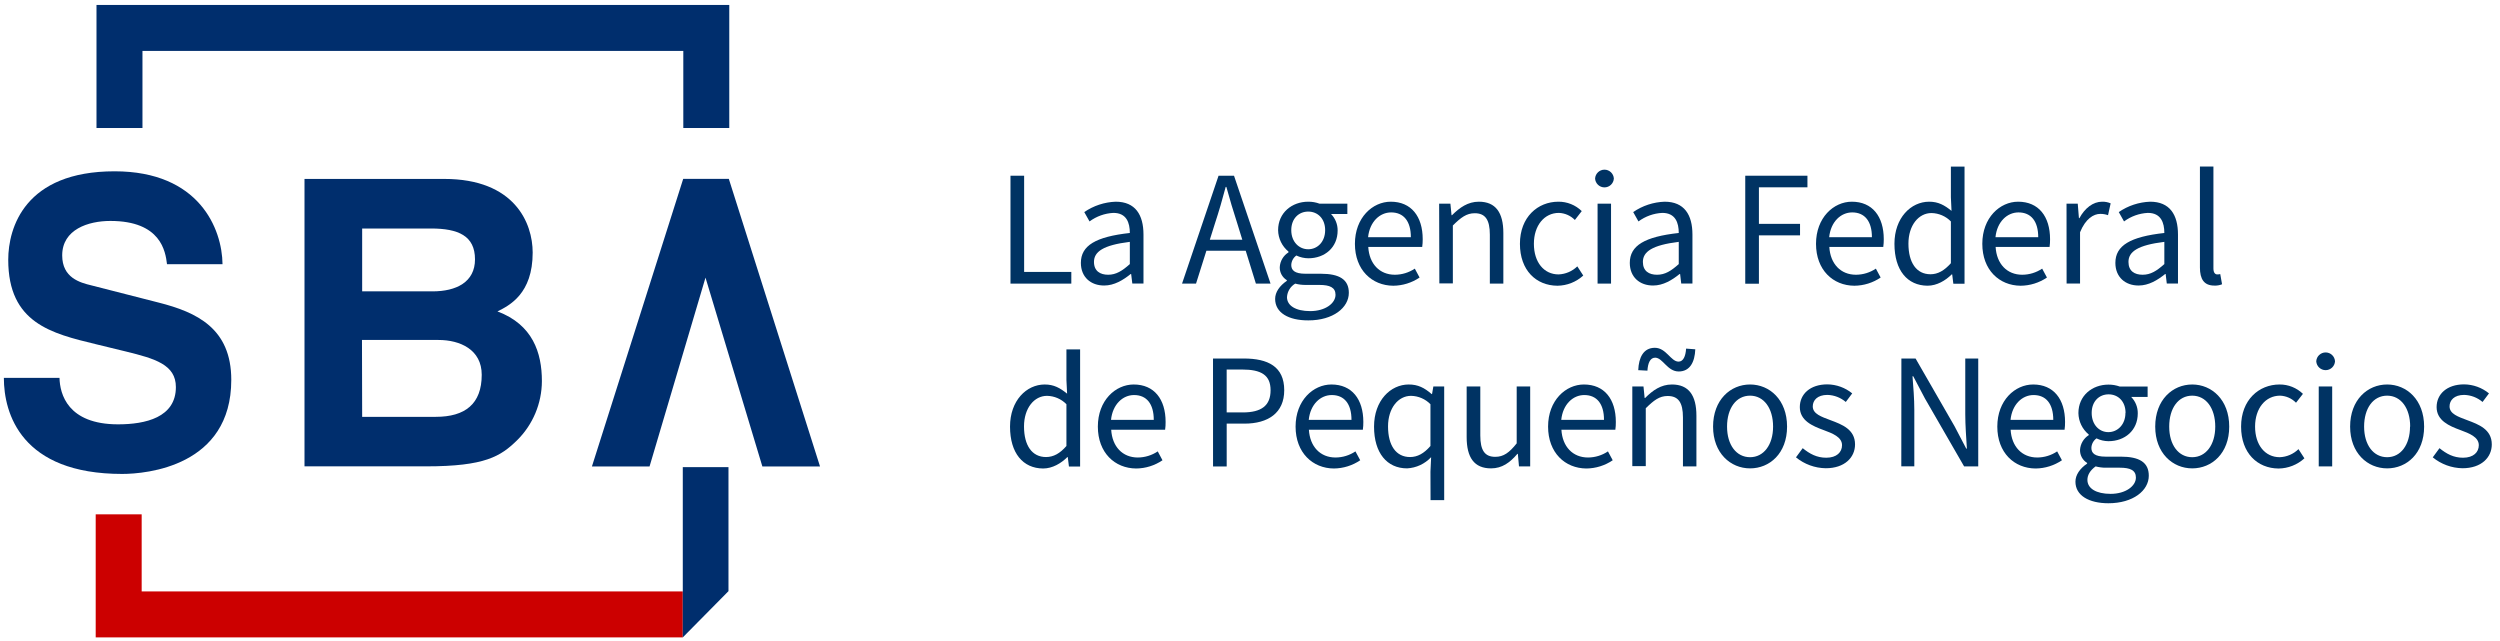
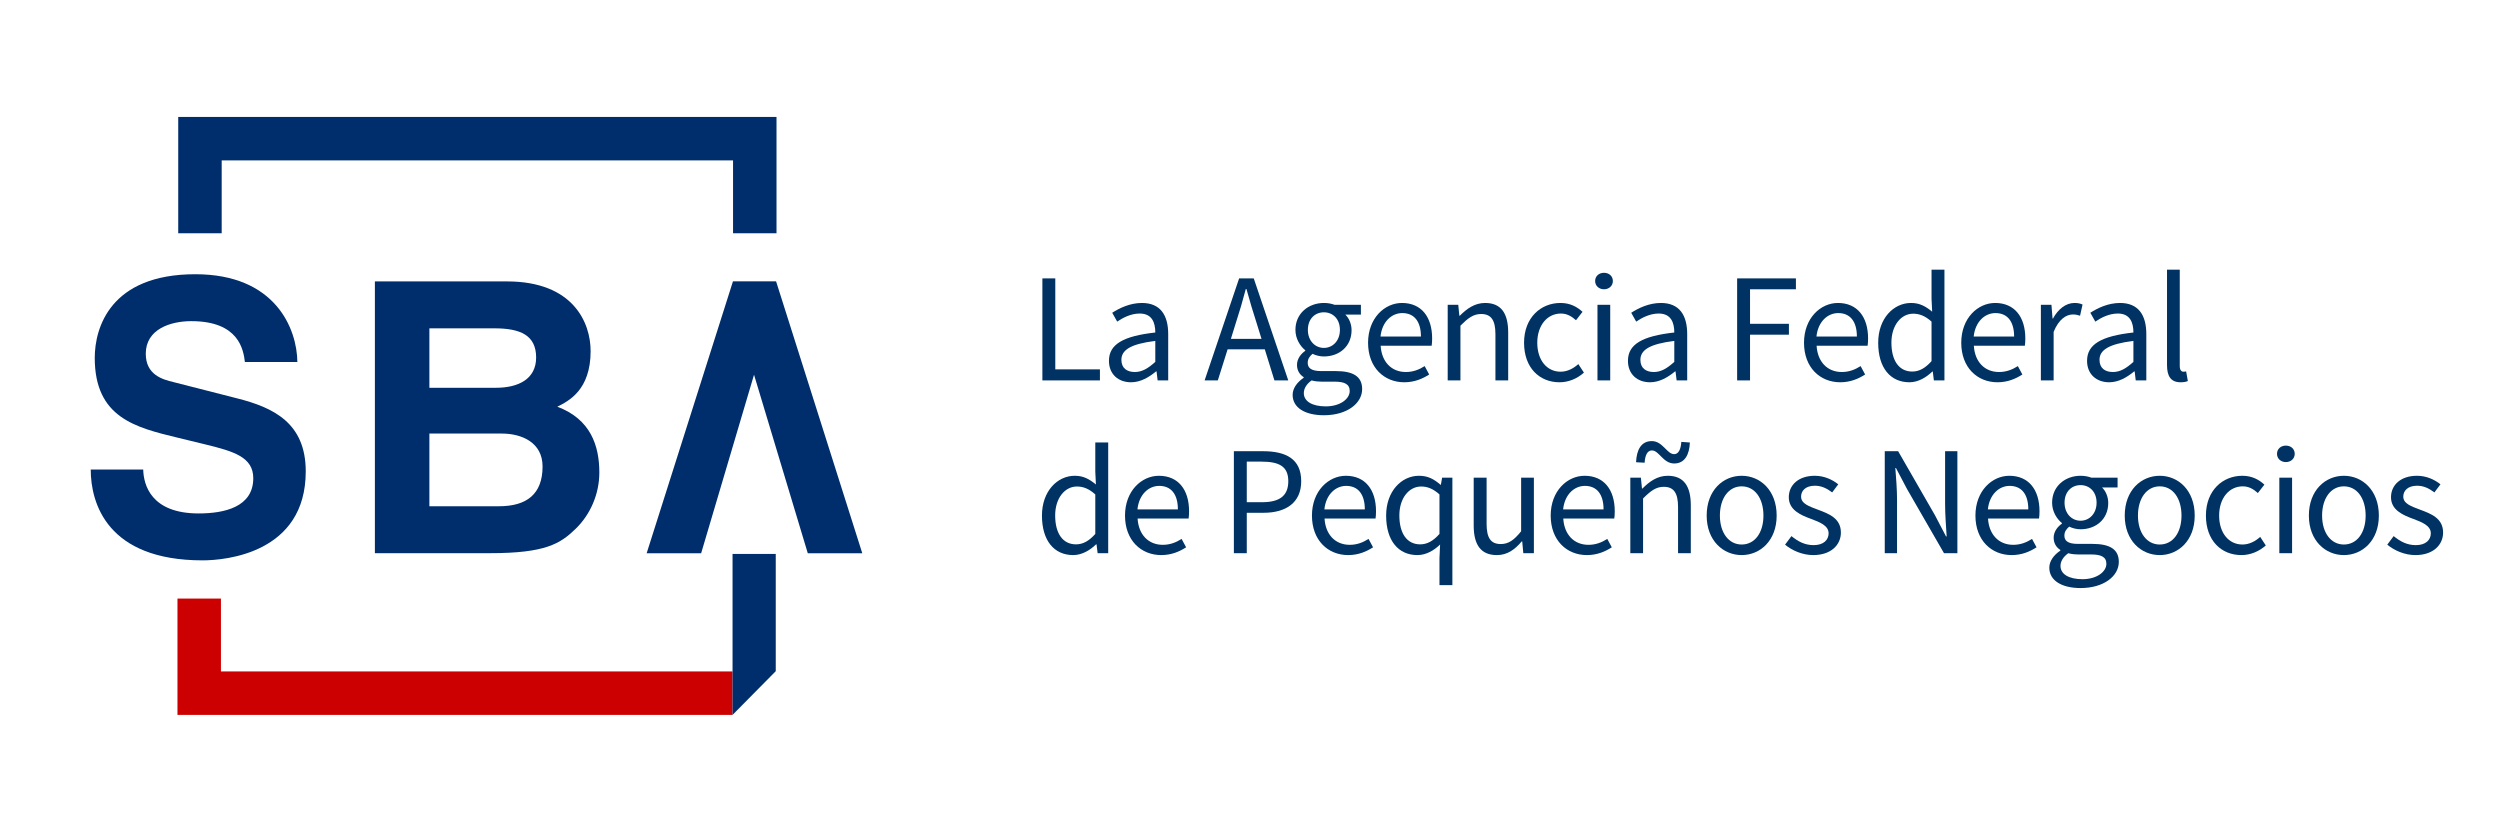
- <svg xmlns="http://www.w3.org/2000/svg" width="207px" height="53px" viewBox="0 0 207 53" version="1.1">
-   <g id="Page-1" stroke="none" stroke-width="1" fill="none" fill-rule="evenodd">
-     <g id="logo-horizontal-spanish" transform="translate(0.32, 0.41)" fill-rule="nonzero">
-       <g id="Layer_1" transform="translate(0, -0)">
-         <polygon id="Path" fill="#CC0000" points="56.215 48.56 11.828 48.56 11.41 48.56 11.41 48.142 11.41 42.177 7.604 42.177 7.604 52.366 56.215 52.366" />
-         <polygon id="Path" fill="#002E6D" points="7.67 10.189 11.476 10.189 11.476 4.224 11.476 3.806 11.894 3.806 55.84 3.806 56.258 3.806 56.258 4.224 56.258 10.189 60.064 10.189 60.064 -3.60091525e-15 7.67 -3.60091525e-15" />
-         <path d="M4.607,30.878 C4.637,32.204 5.276,34.725 9.457,34.725 C11.722,34.725 14.243,34.16 14.243,31.641 C14.243,29.784 12.52,29.287 10.095,28.692 L7.637,28.094 C3.935,27.199 0.362,26.338 0.362,21.1 C0.362,18.447 1.733,13.774 9.168,13.774 C16.189,13.774 18.072,18.546 18.105,21.465 L13.508,21.465 C13.382,20.403 13.002,17.884 8.818,17.884 C6.999,17.884 4.83,18.581 4.83,20.735 C4.83,22.592 6.297,22.99 7.255,23.221 L12.829,24.647 C15.956,25.443 18.83,26.768 18.83,31.043 C18.83,38.204 11.806,38.832 9.796,38.832 C1.434,38.832 0,33.828 0,30.878 L4.607,30.878 Z" id="Path" fill="#002E6D" />
-         <path d="M24.893,14.405 L36.461,14.405 C42.289,14.405 43.786,18.052 43.786,20.504 C43.786,23.918 41.863,24.881 40.87,25.375 C43.786,26.469 44.549,28.79 44.549,31.144 C44.544,32.989 43.802,34.755 42.489,36.05 C41.131,37.375 39.838,38.204 34.966,38.204 L24.893,38.204 L24.893,14.405 Z M29.667,23.715 L35.495,23.715 C37.451,23.715 39.01,22.955 39.01,21.064 C39.01,19.108 37.616,18.51 35.363,18.51 L29.667,18.51 L29.667,23.715 Z M29.667,34.104 L35.766,34.104 C38.186,34.104 39.567,33.042 39.567,30.622 C39.567,28.537 37.776,27.739 35.987,27.739 L29.652,27.739 L29.667,34.104 Z" id="Shape" fill="#002E6D" />
-         <polygon id="Path" fill="#002E6D" points="60.026 14.398 56.25 14.398 48.692 38.211 53.463 38.211 58.095 22.577 62.803 38.211 67.577 38.211" />
-         <polygon id="Path" fill="#002E6D" points="59.998 48.537 56.215 52.366 56.215 38.27 59.998 38.27" />
+ <svg xmlns="http://www.w3.org/2000/svg" version="1.1" id="svg2" width="1152" height="384" viewBox="0 0 1152 384">
+   <defs id="defs6">
+     <clipPath clipPathUnits="userSpaceOnUse" id="clipPath24">
+       <path d="M 0,288 H 864 V 0 H 0 Z" id="path22" />
+     </clipPath>
+     <clipPath clipPathUnits="userSpaceOnUse" id="clipPath52">
+       <path d="M 0,288 H 864 V 0 H 0 Z" id="path50" />
+     </clipPath>
+   </defs>
+   <g id="g8" transform="matrix(1.333333,0,0,-1.333333,0,384)">
+     <g id="g10" transform="translate(253.1685,55.9507)">
+       <path d="m 0,0 h -175.168 -1.647 v 1.647 23.538 h -15.02 V -15.017 H 0 Z" style="fill:#cc0000;fill-opacity:1;fill-rule:nonzero;stroke:none" id="path12" />
+     </g>
+     <g id="g14" transform="translate(61.5947,207.3828)">
+       <path d="m 0,0 h 15.019 v 23.538 1.647 h 1.647 173.434 1.647 V 23.538 0 h 15.02 V 40.202 H 0 Z" style="fill:#002e6d;fill-opacity:1;fill-rule:nonzero;stroke:none" id="path16" />
+     </g>
+     <g id="g18">
+       <g id="g20" clip-path="url(#clipPath24)">
+         <g id="g26" transform="translate(49.4961,125.7275)">
+           <path d="m 0,0 c 0.124,-5.231 2.645,-15.173 19.142,-15.173 8.942,0 18.893,2.224 18.893,12.17 0,7.325 -6.801,9.284 -16.371,11.638 l -9.698,2.359 c -14.612,3.532 -28.716,6.928 -28.716,27.603 0,10.462 5.415,28.902 34.758,28.902 27.707,0 35.138,-18.831 35.268,-30.343 H 35.138 c -0.506,4.184 -2.016,14.126 -18.515,14.126 -7.18,0 -15.74,-2.75 -15.74,-11.25 0,-7.325 5.791,-8.899 9.568,-9.81 l 22.042,-5.63 C 44.835,21.453 56.17,16.226 56.17,-0.645 c 0,-28.261 -27.711,-30.744 -35.642,-30.744 -32.995,0 -38.666,19.749 -38.666,31.389 z" style="fill:#002e6d;fill-opacity:1;fill-rule:nonzero;stroke:none" id="path28" />
+         </g>
+         <g id="g30" transform="translate(148.396,113.041)">
+           <path d="m 0,0 h 24.069 c 9.552,0 15.047,4.186 15.047,13.738 0,8.234 -7.068,11.384 -14.133,11.384 H 0 Z m 0,40.944 h 23.024 c 7.717,0 13.868,3.007 13.868,10.466 0,7.722 -5.497,10.076 -14.393,10.076 L 0,61.486 Z m -18.835,36.758 h 45.65 c 23.025,0 28.909,-14.39 28.909,-24.07 0,-13.47 -7.586,-17.27 -11.511,-19.228 11.511,-4.317 14.522,-13.47 14.522,-22.764 0,-7.454 -3.14,-14.517 -8.108,-19.359 -5.364,-5.228 -10.468,-8.501 -29.696,-8.501 h -39.766 z" style="fill:#002e6d;fill-opacity:1;fill-rule:nonzero;stroke:none" id="path32" />
+         </g>
+         <g id="g34" transform="translate(268.2119,190.7734)">
+           <path d="m 0,0 h -14.899 l -29.833,-93.982 h 18.835 l 18.279,61.702 18.577,-61.702 h 18.835 z" style="fill:#002e6d;fill-opacity:1;fill-rule:nonzero;stroke:none" id="path36" />
+         </g>
+         <g id="g38" transform="translate(268.1001,56.04)">
+           <path d="M 0,0 -14.932,-15.106 V 40.519 H 0 Z" style="fill:#002e6d;fill-opacity:1;fill-rule:nonzero;stroke:none" id="path40" />
+         </g>
      </g>
-       <g id="text" transform="translate(83.31018, 13.37656)" fill="#003363">
-         <polygon id="Path" points="0.038 0.763 1.168 0.763 1.168 8.729 5.075 8.729 5.075 9.697 0.038 9.697" />
-         <path d="M5.866,7.982 C5.866,6.538 7.108,5.815 9.92,5.504 C9.92,4.657 9.649,3.841 8.56,3.841 C7.845,3.877 7.158,4.123 6.583,4.548 L6.147,3.773 C6.916,3.246 7.818,2.948 8.75,2.914 C10.369,2.914 11.05,3.991 11.05,5.638 L11.05,9.692 L10.126,9.692 L10.029,8.902 L9.989,8.902 C9.363,9.408 8.625,9.854 7.797,9.854 C6.697,9.859 5.866,9.165 5.866,7.982 Z M9.92,8.076 L9.92,6.239 C7.713,6.51 6.951,7.054 6.951,7.901 C6.951,8.661 7.47,8.962 8.124,8.962 C8.777,8.962 9.284,8.648 9.925,8.076 L9.92,8.076 Z" id="Shape" />
-         <path d="M17.266,0.763 L18.546,0.763 L21.571,9.697 L20.358,9.697 L19.514,6.973 L16.26,6.973 L15.401,9.697 L14.243,9.697 L17.266,0.763 Z M16.544,6.061 L19.232,6.061 L18.812,4.7 C18.485,3.705 18.199,2.724 17.912,1.69 L17.857,1.69 C17.585,2.724 17.299,3.705 16.972,4.7 L16.544,6.061 Z" id="Shape" />
-         <path d="M21.951,10.964 C21.951,10.404 22.321,9.875 22.919,9.467 L22.919,9.411 C22.545,9.183 22.322,8.772 22.334,8.334 C22.361,7.833 22.631,7.376 23.056,7.11 L23.056,7.044 C22.523,6.608 22.208,5.959 22.197,5.271 C22.197,3.829 23.342,2.914 24.691,2.914 C25.011,2.911 25.33,2.967 25.631,3.079 L27.931,3.079 L27.931,3.935 L26.581,3.935 C26.936,4.3 27.131,4.79 27.126,5.298 C27.126,6.715 26.051,7.599 24.703,7.599 C24.358,7.597 24.018,7.518 23.707,7.369 C23.452,7.553 23.297,7.845 23.287,8.159 C23.287,8.58 23.558,8.879 24.457,8.879 L25.737,8.879 C27.278,8.879 28.053,9.358 28.053,10.46 C28.053,11.686 26.758,12.741 24.703,12.741 C23.069,12.748 21.951,12.112 21.951,10.964 Z M26.951,10.622 C26.951,10.012 26.474,9.806 25.615,9.806 L24.473,9.806 C24.183,9.808 23.894,9.772 23.614,9.697 C23.215,9.933 22.959,10.352 22.932,10.815 C22.932,11.522 23.654,11.973 24.853,11.973 C26.12,11.973 26.951,11.316 26.951,10.622 L26.951,10.622 Z M26.092,5.271 C26.092,4.305 25.466,3.732 24.691,3.732 C23.915,3.732 23.287,4.305 23.287,5.271 C23.287,6.236 23.928,6.852 24.691,6.852 C25.453,6.852 26.092,6.239 26.092,5.271 Z" id="Shape" />
-         <path d="M28.557,6.401 C28.557,4.237 30.014,2.914 31.527,2.914 C33.215,2.914 34.17,4.128 34.17,6.021 C34.171,6.234 34.158,6.447 34.129,6.659 L29.662,6.659 C29.743,8.063 30.602,8.962 31.867,8.962 C32.454,8.959 33.028,8.783 33.516,8.456 L33.911,9.193 C33.268,9.629 32.51,9.865 31.732,9.872 C29.961,9.859 28.557,8.565 28.557,6.401 Z M33.189,5.856 C33.189,4.523 32.589,3.801 31.555,3.801 C30.627,3.801 29.781,4.561 29.647,5.856 L33.189,5.856 Z" id="Shape" />
-         <path d="M35.531,3.079 L36.463,3.079 L36.557,4.031 L36.597,4.031 C37.226,3.406 37.905,2.914 38.82,2.914 C40.208,2.914 40.847,3.814 40.847,5.504 L40.847,9.697 L39.729,9.697 L39.729,5.643 C39.729,4.404 39.349,3.869 38.478,3.869 C37.796,3.869 37.332,4.224 36.666,4.883 L36.666,9.677 L35.548,9.677 L35.531,3.079 Z" id="Path" />
-         <path d="M42.22,6.401 C42.22,4.181 43.702,2.914 45.405,2.914 C46.127,2.908 46.822,3.188 47.339,3.692 L46.769,4.427 C46.419,4.069 45.946,3.86 45.446,3.841 C44.247,3.841 43.376,4.875 43.376,6.401 C43.376,7.926 44.207,8.935 45.42,8.935 C46.002,8.912 46.555,8.675 46.971,8.268 L47.463,9.028 C46.878,9.563 46.117,9.863 45.324,9.872 C43.558,9.859 42.22,8.595 42.22,6.401 Z" id="Path" />
-         <path d="M48.443,0.996 C48.467,0.584 48.808,0.262 49.22,0.262 C49.632,0.262 49.973,0.584 49.997,0.996 C49.973,1.408 49.632,1.729 49.22,1.729 C48.808,1.729 48.467,1.408 48.443,0.996 L48.443,0.996 Z M48.649,3.079 L49.764,3.079 L49.764,9.697 L48.649,9.697 L48.649,3.079 Z" id="Shape" />
-         <path d="M51.317,7.982 C51.317,6.538 52.556,5.815 55.371,5.504 C55.371,4.657 55.098,3.841 54.008,3.841 C53.295,3.876 52.608,4.123 52.034,4.548 L51.598,3.773 C52.366,3.245 53.269,2.947 54.201,2.914 C55.822,2.914 56.504,3.991 56.504,5.638 L56.504,9.692 L55.576,9.692 L55.483,8.902 L55.44,8.902 C54.814,9.408 54.079,9.854 53.248,9.854 C52.148,9.859 51.317,9.165 51.317,7.982 Z M55.371,8.076 L55.371,6.239 C53.164,6.51 52.401,7.054 52.401,7.901 C52.401,8.661 52.908,8.962 53.572,8.962 C54.236,8.962 54.735,8.648 55.376,8.076 L55.371,8.076 Z" id="Shape" />
-         <polygon id="Path" points="60.877 0.763 66.026 0.763 66.026 1.723 62.008 1.723 62.008 4.749 65.413 4.749 65.413 5.701 62.008 5.701 62.008 9.705 60.877 9.705" />
-         <path d="M66.736,6.401 C66.736,4.237 68.193,2.914 69.703,2.914 C71.393,2.914 72.346,4.128 72.346,6.021 C72.347,6.234 72.334,6.447 72.305,6.659 L67.838,6.659 C67.919,8.063 68.778,8.962 70.045,8.962 C70.632,8.959 71.205,8.783 71.692,8.456 L72.087,9.193 C71.444,9.629 70.686,9.866 69.908,9.872 C68.137,9.859 66.736,8.565 66.736,6.401 Z M71.365,5.856 C71.365,4.523 70.765,3.801 69.731,3.801 C68.803,3.801 67.957,4.561 67.825,5.856 L71.365,5.856 Z" id="Shape" />
-         <path d="M73.23,6.401 C73.23,4.249 74.594,2.914 76.104,2.914 C76.864,2.914 77.371,3.2 77.956,3.674 L77.903,2.544 L77.903,0.01 L79.033,0.01 L79.033,9.707 L78.106,9.707 L78.012,8.932 L77.971,8.932 C77.464,9.439 76.745,9.87 75.969,9.87 C74.307,9.859 73.23,8.608 73.23,6.401 Z M77.903,8.007 L77.903,4.548 C77.48,4.114 76.902,3.865 76.296,3.854 C75.232,3.854 74.388,4.868 74.388,6.388 C74.388,7.967 75.057,8.922 76.213,8.922 C76.826,8.922 77.358,8.62 77.903,8.007 L77.903,8.007 Z" id="Shape" />
-         <path d="M80.505,6.401 C80.505,4.237 81.962,2.914 83.472,2.914 C85.162,2.914 86.115,4.128 86.115,6.021 C86.118,6.234 86.104,6.448 86.075,6.659 L81.607,6.659 C81.688,8.063 82.547,8.962 83.814,8.962 C84.401,8.959 84.974,8.783 85.461,8.456 L85.857,9.193 C85.213,9.629 84.455,9.866 83.678,9.872 C81.906,9.859 80.505,8.565 80.505,6.401 Z M85.135,5.856 C85.135,4.523 84.537,3.801 83.5,3.801 C82.575,3.801 81.726,4.561 81.595,5.856 L85.135,5.856 Z" id="Shape" />
-         <path d="M87.478,3.079 L88.408,3.079 L88.505,4.277 L88.545,4.277 C88.994,3.446 89.675,2.914 90.425,2.914 C90.668,2.908 90.909,2.954 91.132,3.051 L90.914,4.031 C90.709,3.957 90.492,3.921 90.273,3.923 C89.716,3.923 89.05,4.33 88.598,5.443 L88.598,9.692 L87.484,9.692 L87.478,3.079 Z" id="Path" />
-         <path d="M91.523,7.982 C91.523,6.538 92.762,5.815 95.577,5.504 C95.577,4.657 95.303,3.841 94.214,3.841 C93.5,3.876 92.813,4.123 92.24,4.548 L91.804,3.773 C92.571,3.246 93.473,2.948 94.404,2.914 C96.025,2.914 96.707,3.991 96.707,5.638 L96.707,9.692 L95.78,9.692 L95.686,8.902 L95.645,8.902 C95.017,9.408 94.282,9.854 93.451,9.854 C92.354,9.859 91.523,9.165 91.523,7.982 Z M95.577,8.076 L95.577,6.239 C93.37,6.51 92.607,7.054 92.607,7.901 C92.607,8.661 93.114,8.962 93.778,8.962 C94.442,8.962 94.941,8.648 95.582,8.076 L95.577,8.076 Z" id="Shape" />
-         <path d="M98.524,8.362 L98.524,-3.60091525e-15 L99.641,-3.60091525e-15 L99.641,8.443 C99.641,8.798 99.791,8.935 99.953,8.935 C100.038,8.937 100.124,8.928 100.206,8.907 L100.356,9.751 C100.153,9.833 99.934,9.871 99.715,9.859 C98.863,9.859 98.524,9.325 98.524,8.362 Z" id="Path" />
-         <path d="M0,21.536 C0,19.382 1.361,18.049 2.873,18.049 C3.634,18.049 4.14,18.335 4.726,18.809 L4.67,17.679 L4.67,15.145 L5.803,15.145 L5.803,24.84 L4.878,24.84 L4.782,24.065 L4.741,24.065 C4.234,24.571 3.517,25.005 2.739,25.005 C1.077,24.995 0,23.74 0,21.536 Z M4.67,23.142 L4.67,19.683 C4.247,19.249 3.67,19 3.064,18.989 C2.002,18.989 1.158,20.003 1.158,21.523 C1.158,23.104 1.824,24.057 2.982,24.057 C3.596,24.054 4.125,23.768 4.67,23.142 L4.67,23.142 Z" id="Shape" />
-         <path d="M7.272,21.536 C7.272,19.369 8.729,18.049 10.242,18.049 C11.93,18.049 12.882,19.26 12.882,21.153 C12.885,21.368 12.872,21.582 12.842,21.794 L8.377,21.794 C8.458,23.195 9.315,24.095 10.582,24.095 C11.169,24.092 11.743,23.915 12.231,23.588 L12.624,24.323 C11.981,24.761 11.223,24.998 10.445,25.005 C8.676,24.995 7.272,23.7 7.272,21.536 Z M11.902,20.981 C11.902,19.645 11.304,18.923 10.27,18.923 C9.343,18.923 8.496,19.683 8.362,20.981 L11.902,20.981 Z" id="Shape" />
-         <path d="M16.807,15.898 L19.354,15.898 C21.356,15.898 22.704,16.564 22.704,18.525 C22.704,20.406 21.369,21.29 19.41,21.29 L17.94,21.29 L17.94,24.837 L16.81,24.837 L16.807,15.898 Z M19.27,20.363 C20.824,20.363 21.574,19.792 21.574,18.525 C21.574,17.259 20.783,16.81 19.217,16.81 L17.938,16.81 L17.938,20.358 L19.27,20.363 Z" id="Shape" />
-         <path d="M23.644,21.536 C23.644,19.369 25.101,18.049 26.614,18.049 C28.301,18.049 29.254,19.26 29.254,21.153 C29.257,21.368 29.243,21.582 29.214,21.794 L24.746,21.794 C24.83,23.195 25.686,24.095 26.953,24.095 C27.54,24.092 28.113,23.916 28.6,23.588 L28.996,24.323 C28.352,24.76 27.594,24.997 26.816,25.005 C25.06,24.995 23.644,23.7 23.644,21.536 Z M28.273,20.981 C28.273,19.645 27.675,18.923 26.639,18.923 C25.714,18.923 24.865,19.683 24.734,20.981 L28.273,20.981 Z" id="Shape" />
-         <path d="M34.811,25.266 L34.867,24.067 C34.349,24.622 33.636,24.955 32.878,24.995 C31.215,24.995 30.141,23.728 30.141,21.536 C30.141,19.382 31.502,18.049 33.014,18.049 C33.775,18.049 34.307,18.32 34.907,18.84 L34.943,18.84 L35.052,18.211 L35.949,18.211 L35.949,27.622 L34.819,27.622 L34.811,25.266 Z M34.811,23.142 L34.811,19.683 C34.388,19.249 33.811,19 33.204,18.989 C32.143,18.989 31.299,20.003 31.299,21.523 C31.299,23.104 31.965,24.057 33.123,24.057 C33.737,24.054 34.266,23.768 34.811,23.142 Z" id="Shape" />
-         <path d="M37.809,22.407 L37.809,18.211 L38.939,18.211 L38.939,22.266 C38.939,23.505 39.306,24.039 40.178,24.039 C40.859,24.039 41.336,23.7 41.952,22.924 L41.952,18.211 L43.069,18.211 L43.069,24.83 L42.142,24.83 L42.048,23.796 L42.007,23.796 C41.394,24.518 40.74,24.995 39.828,24.995 C38.434,24.995 37.809,24.095 37.809,22.407 Z" id="Path" />
-         <path d="M44.551,21.536 C44.551,19.369 46.008,18.049 47.519,18.049 C49.209,18.049 50.161,19.26 50.161,21.153 C50.164,21.368 50.151,21.582 50.121,21.794 L45.654,21.794 C45.735,23.195 46.594,24.095 47.861,24.095 C48.448,24.092 49.021,23.916 49.508,23.588 L49.903,24.323 C49.26,24.76 48.502,24.997 47.724,25.005 C45.953,24.995 44.551,23.7 44.551,21.536 Z M49.181,20.981 C49.181,19.645 48.583,18.923 47.546,18.923 C46.622,18.923 45.773,19.683 45.641,20.981 L49.181,20.981 Z" id="Shape" />
-         <path d="M51.525,18.211 L52.45,18.211 L52.546,19.167 L52.586,19.167 C53.212,18.538 53.894,18.049 54.806,18.049 C56.195,18.049 56.833,18.949 56.833,20.636 L56.833,24.83 L55.718,24.83 L55.718,20.776 C55.718,19.537 55.336,19.002 54.451,19.002 C53.77,19.002 53.309,19.357 52.64,20.015 L52.64,24.81 L51.525,24.81 L51.525,18.211 Z M53.418,15.829 C53.007,15.829 52.817,16.265 52.776,16.904 L52.016,16.863 C52.059,15.802 52.452,15.011 53.392,15.011 C54.332,15.011 54.715,16.156 55.353,16.156 C55.749,16.156 55.939,15.705 55.979,15.079 L56.74,15.135 C56.699,16.182 56.304,16.972 55.364,16.972 C54.424,16.972 54.043,15.829 53.418,15.829 L53.418,15.829 Z" id="Shape" />
-         <path d="M58.212,21.536 C58.212,19.316 59.656,18.049 61.275,18.049 C62.894,18.049 64.339,19.316 64.339,21.536 C64.339,23.755 62.897,24.995 61.275,24.995 C59.654,24.995 58.212,23.728 58.212,21.536 Z M63.181,21.536 C63.181,20.015 62.421,18.974 61.275,18.974 C60.13,18.974 59.37,20.01 59.37,21.536 C59.37,23.061 60.145,24.07 61.275,24.07 C62.405,24.07 63.181,23.046 63.181,21.536 Z" id="Shape" />
-         <path d="M65.076,24.082 L65.634,23.322 C66.206,23.786 66.792,24.113 67.582,24.113 C68.454,24.113 68.89,23.649 68.89,23.076 C68.89,22.397 68.099,22.096 67.369,21.825 C66.429,21.483 65.395,21.034 65.395,19.919 C65.395,18.855 66.239,18.039 67.676,18.039 C68.427,18.048 69.152,18.311 69.733,18.786 L69.201,19.496 C68.776,19.134 68.24,18.927 67.681,18.911 C66.85,18.911 66.467,19.359 66.467,19.863 C66.467,20.489 67.189,20.722 67.939,21.006 C68.892,21.361 69.967,21.766 69.967,23.011 C69.967,24.085 69.11,24.984 67.544,24.984 C66.643,24.971 65.773,24.653 65.076,24.082 L65.076,24.082 Z" id="Path" />
-         <path d="M73.805,15.898 L74.979,15.898 L78.207,21.508 L79.175,23.36 L79.228,23.36 C79.175,22.461 79.094,21.452 79.094,20.515 L79.094,15.898 L80.168,15.898 L80.168,24.83 L78.997,24.83 L75.754,19.207 L74.786,17.367 L74.725,17.367 C74.794,18.267 74.875,19.22 74.875,20.155 L74.875,24.825 L73.798,24.825 L73.805,15.898 Z" id="Path" />
-         <path d="M81.747,21.536 C81.747,19.369 83.204,18.049 84.717,18.049 C86.404,18.049 87.357,19.26 87.357,21.153 C87.359,21.368 87.346,21.582 87.316,21.794 L82.849,21.794 C82.93,23.195 83.789,24.095 85.056,24.095 C85.643,24.092 86.216,23.916 86.703,23.588 L87.098,24.323 C86.455,24.76 85.697,24.997 84.919,25.005 C83.148,24.995 81.747,23.7 81.747,21.536 Z M86.381,20.981 C86.381,19.645 85.783,18.923 84.747,18.923 C83.822,18.923 82.973,19.683 82.841,20.981 L86.381,20.981 Z" id="Shape" />
-         <path d="M88.216,26.097 C88.216,25.539 88.583,25.007 89.184,24.599 L89.184,24.544 C88.809,24.317 88.585,23.907 88.596,23.469 C88.624,22.968 88.893,22.511 89.318,22.243 L89.318,22.19 C88.786,21.753 88.473,21.104 88.462,20.416 C88.462,18.971 89.604,18.059 90.952,18.059 C91.273,18.057 91.591,18.112 91.893,18.221 L94.193,18.221 L94.193,19.08 L92.833,19.08 C93.188,19.444 93.384,19.933 93.377,20.441 C93.377,21.858 92.301,22.744 90.952,22.744 C90.608,22.742 90.269,22.662 89.959,22.511 C89.703,22.695 89.546,22.987 89.536,23.302 C89.536,23.725 89.81,24.024 90.709,24.024 L91.976,24.024 C93.514,24.024 94.29,24.5 94.29,25.603 C94.29,26.829 92.997,27.883 90.94,27.883 C89.333,27.881 88.216,27.242 88.216,26.097 Z M93.223,25.757 C93.223,25.144 92.746,24.939 91.89,24.939 L90.745,24.939 C90.456,24.942 90.167,24.905 89.888,24.83 C89.412,25.172 89.207,25.565 89.207,25.947 C89.207,26.654 89.929,27.105 91.127,27.105 C92.384,27.105 93.223,26.452 93.223,25.757 Z M92.366,20.406 C92.366,19.438 91.741,18.865 90.963,18.865 C90.185,18.865 89.561,19.438 89.561,20.406 C89.561,21.374 90.182,21.994 90.942,21.994 C91.703,21.994 92.356,21.371 92.356,20.406 L92.366,20.406 Z" id="Shape" />
-         <path d="M94.822,21.536 C94.822,19.316 96.266,18.049 97.885,18.049 C99.504,18.049 100.949,19.316 100.949,21.536 C100.949,23.755 99.507,24.995 97.885,24.995 C96.264,24.995 94.822,23.728 94.822,21.536 Z M99.793,21.536 C99.793,20.015 99.033,18.974 97.885,18.974 C96.737,18.974 95.98,20.01 95.98,21.536 C95.98,23.061 96.755,24.07 97.885,24.07 C99.015,24.07 99.793,23.046 99.793,21.536 Z" id="Shape" />
-         <path d="M101.932,21.536 C101.932,19.316 103.417,18.049 105.117,18.049 C105.839,18.044 106.534,18.323 107.053,18.824 L106.48,19.559 C106.131,19.202 105.659,18.993 105.16,18.974 C103.962,18.974 103.09,20.01 103.09,21.536 C103.09,23.061 103.919,24.07 105.132,24.07 C105.714,24.048 106.267,23.81 106.683,23.403 L107.175,24.163 C106.589,24.697 105.828,24.997 105.036,25.007 C103.28,24.995 101.932,23.728 101.932,21.536 Z" id="Path" />
-         <path d="M108.155,16.128 C108.179,15.717 108.52,15.395 108.932,15.395 C109.344,15.395 109.685,15.717 109.709,16.128 C109.685,16.54 109.344,16.862 108.932,16.862 C108.52,16.862 108.179,16.54 108.155,16.128 Z M108.361,18.211 L109.475,18.211 L109.475,24.83 L108.361,24.83 L108.361,18.211 Z" id="Shape" />
-         <path d="M110.96,21.536 C110.96,19.316 112.405,18.049 114.024,18.049 C115.643,18.049 117.087,19.316 117.087,21.536 C117.087,23.755 115.646,24.995 114.024,24.995 C112.402,24.995 110.96,23.728 110.96,21.536 Z M115.932,21.536 C115.932,20.015 115.172,18.974 114.024,18.974 C112.876,18.974 112.118,20.01 112.118,21.536 C112.118,23.061 112.894,24.07 114.024,24.07 C115.154,24.07 115.919,23.046 115.919,21.536 L115.932,21.536 Z" id="Shape" />
-         <path d="M117.802,24.082 L118.359,23.322 C118.932,23.786 119.517,24.113 120.308,24.113 C121.18,24.113 121.615,23.649 121.615,23.076 C121.615,22.397 120.825,22.096 120.095,21.825 C119.158,21.483 118.121,21.034 118.121,19.919 C118.121,18.855 118.965,18.039 120.402,18.039 C121.152,18.048 121.876,18.311 122.457,18.786 L121.925,19.496 C121.499,19.134 120.963,18.927 120.404,18.911 C119.573,18.911 119.193,19.359 119.193,19.863 C119.193,20.489 119.913,20.722 120.663,21.006 C121.615,21.361 122.69,21.766 122.69,23.011 C122.69,24.085 121.831,24.984 120.265,24.984 C119.366,24.97 118.498,24.652 117.802,24.082 L117.802,24.082 Z" id="Path" />
+     </g>
+     <g id="g42" transform="translate(360.249,191.7876)">
+       <path d="m 0,0 h 4.461 v -31.441 h 15.425 v -3.816 H 0 Z" style="fill:#003363;fill-opacity:1;fill-rule:nonzero;stroke:none" id="path44" />
+     </g>
+     <g id="g46">
+       <g id="g48" clip-path="url(#clipPath52)">
+         <g id="g54" transform="translate(399.2705,162.9258)">
+           <path d="M 0,0 V 7.255 C -8.707,6.181 -11.716,4.032 -11.716,0.699 c 0,-2.956 2.042,-4.193 4.622,-4.193 2.526,0 4.569,1.237 7.094,3.494 m -16.017,0.376 c 0,5.697 4.892,8.546 16.017,9.783 0,3.331 -1.075,6.557 -5.374,6.557 -3.011,0 -5.751,-1.399 -7.794,-2.796 l -1.72,3.064 c 2.419,1.559 6.075,3.386 10.266,3.386 6.395,0 9.083,-4.246 9.083,-10.749 V -6.395 H 0.806 L 0.43,-3.278 H 0.269 C -2.203,-5.32 -5.105,-7.04 -8.385,-7.04 c -4.352,0 -7.632,2.742 -7.632,7.416" style="fill:#003363;fill-opacity:1;fill-rule:nonzero;stroke:none" id="path56" />
+         </g>
+         <g id="g58" transform="translate(425.3945,170.8799)">
+           <path d="M 0,0 H 10.588 L 8.922,5.375 C 7.632,9.298 6.504,13.168 5.374,17.252 H 5.16 C 4.084,13.168 2.956,9.298 1.666,5.375 Z M 2.849,20.908 H 7.9 L 19.832,-14.349 H 15.049 L 11.716,-3.6 H -1.128 l -3.387,-10.749 h -4.568 z" style="fill:#003363;fill-opacity:1;fill-rule:nonzero;stroke:none" id="path60" />
+         </g>
+         <g id="g62" transform="translate(463.0732,173.9971)">
+           <path d="m 0,0 c 0,3.816 -2.473,6.073 -5.536,6.073 -3.064,0 -5.535,-2.257 -5.535,-6.073 0,-3.816 2.525,-6.233 5.535,-6.233 C -2.526,-6.233 0,-3.816 0,0 m 3.386,-21.121 c 0,2.418 -1.882,3.225 -5.267,3.225 h -4.515 c -1.021,0 -2.257,0.107 -3.386,0.43 -1.881,-1.343 -2.688,-2.902 -2.688,-4.407 0,-2.795 2.849,-4.569 7.578,-4.569 4.998,0 8.278,2.58 8.278,5.321 m -19.725,-1.344 c 0,2.203 1.451,4.3 3.816,5.913 v 0.214 c -1.29,0.806 -2.311,2.203 -2.311,4.246 0,2.203 1.505,3.924 2.849,4.837 v 0.215 c -1.72,1.397 -3.387,3.923 -3.387,7.04 0,5.697 4.516,9.298 9.836,9.298 1.451,0 2.74,-0.268 3.708,-0.644 H 7.255 V 5.268 H 1.881 C 3.117,4.086 4.03,2.097 4.03,-0.106 c 0,-5.591 -4.246,-9.084 -9.566,-9.084 -1.29,0 -2.741,0.322 -3.924,0.914 -0.913,-0.807 -1.666,-1.666 -1.666,-3.118 0,-1.666 1.075,-2.847 4.622,-2.847 h 5.052 c 6.074,0 9.138,-1.883 9.138,-6.235 0,-4.836 -5.107,-9.03 -13.222,-9.03 -6.396,0 -10.803,2.527 -10.803,7.041" style="fill:#003363;fill-opacity:1;fill-rule:nonzero;stroke:none" id="path64" />
+         </g>
+         <g id="g66" transform="translate(491.0762,171.686)">
+           <path d="m 0,0 c 0,5.268 -2.364,8.116 -6.449,8.116 -3.655,0 -6.987,-2.956 -7.524,-8.116 z m -18.272,-2.149 c 0,8.546 5.75,13.758 11.715,13.758 6.665,0 10.427,-4.783 10.427,-12.254 0,-0.914 -0.054,-1.88 -0.161,-2.525 H -13.92 c 0.323,-5.536 3.709,-9.084 8.707,-9.084 2.473,0 4.568,0.807 6.504,2.043 l 1.559,-2.902 c -2.258,-1.452 -5.053,-2.687 -8.6,-2.687 -6.987,0 -12.522,5.105 -12.522,13.651" style="fill:#003363;fill-opacity:1;fill-rule:nonzero;stroke:none" id="path68" />
+         </g>
+         <g id="g70" transform="translate(500.3232,182.6509)">
+           <path d="M 0,0 H 3.654 L 4.03,-3.763 h 0.161 c 2.473,2.473 5.161,4.408 8.761,4.408 5.482,0 7.954,-3.548 7.954,-10.211 V -26.12 h -4.407 v 15.962 c 0,4.89 -1.505,6.987 -4.944,6.987 -2.687,0 -4.515,-1.397 -7.149,-4.03 V -26.12 l -4.406,0 z" style="fill:#003363;fill-opacity:1;fill-rule:nonzero;stroke:none" id="path72" />
+         </g>
+         <g id="g74" transform="translate(526.7148,169.5371)">
+           <path d="m 0,0 c 0,8.76 5.858,13.758 12.576,13.758 3.44,0 5.805,-1.397 7.632,-3.063 L 17.951,7.793 C 16.446,9.136 14.834,10.104 12.737,10.104 8.008,10.104 4.568,6.019 4.568,0 c 0,-5.965 3.279,-9.997 8.062,-9.997 2.419,0 4.515,1.183 6.127,2.633 l 1.935,-2.955 c -2.365,-2.097 -5.32,-3.332 -8.438,-3.332 C 5.321,-13.651 0,-8.652 0,0" style="fill:#003363;fill-opacity:1;fill-rule:nonzero;stroke:none" id="path76" />
+         </g>
+         <path d="m 552.085,182.651 h 4.407 v -26.12 h -4.407 z m -0.806,8.222 c 0,1.721 1.344,2.849 3.064,2.849 1.719,0 3.063,-1.128 3.063,-2.849 0,-1.665 -1.344,-2.848 -3.063,-2.848 -1.72,0 -3.064,1.183 -3.064,2.848" style="fill:#003363;fill-opacity:1;fill-rule:nonzero;stroke:none" id="path78" />
+         <g id="g80" transform="translate(578.6367,162.9258)">
+           <path d="M 0,0 V 7.255 C -8.708,6.181 -11.718,4.032 -11.718,0.699 c 0,-2.956 2.043,-4.193 4.622,-4.193 2.526,0 4.569,1.237 7.096,3.494 m -16.018,0.376 c 0,5.697 4.893,8.546 16.018,9.783 0,3.331 -1.076,6.557 -5.375,6.557 -3.011,0 -5.75,-1.399 -7.793,-2.796 l -1.721,3.064 c 2.419,1.559 6.075,3.386 10.267,3.386 6.394,0 9.082,-4.246 9.082,-10.749 V -6.395 H 0.805 L 0.429,-3.278 H 0.269 C -2.205,-5.32 -5.106,-7.04 -8.386,-7.04 c -4.352,0 -7.632,2.742 -7.632,7.416" style="fill:#003363;fill-opacity:1;fill-rule:nonzero;stroke:none" id="path82" />
+         </g>
+         <g id="g84" transform="translate(600.3535,191.7876)">
+           <path d="M 0,0 H 20.314 V -3.762 H 4.46 v -11.932 h 13.436 v -3.762 H 4.46 V -35.257 H 0 Z" style="fill:#003363;fill-opacity:1;fill-rule:nonzero;stroke:none" id="path86" />
+         </g>
+         <g id="g88" transform="translate(641.7383,171.686)">
+           <path d="m 0,0 c 0,5.268 -2.364,8.116 -6.449,8.116 -3.655,0 -6.987,-2.956 -7.524,-8.116 z m -18.272,-2.149 c 0,8.546 5.751,13.758 11.715,13.758 6.665,0 10.427,-4.783 10.427,-12.254 0,-0.914 -0.054,-1.88 -0.162,-2.525 H -13.92 c 0.323,-5.536 3.709,-9.084 8.708,-9.084 2.471,0 4.567,0.807 6.503,2.043 l 1.559,-2.902 c -2.259,-1.452 -5.053,-2.687 -8.6,-2.687 -6.987,0 -12.522,5.105 -12.522,13.651" style="fill:#003363;fill-opacity:1;fill-rule:nonzero;stroke:none" id="path90" />
+         </g>
+         <g id="g92" transform="translate(667.5381,163.1958)">
+           <path d="m 0,0 v 13.65 c -2.203,1.989 -4.191,2.742 -6.341,2.742 -4.192,0 -7.524,-4.032 -7.524,-9.997 0,-6.235 2.634,-9.997 7.202,-9.997 2.419,0 4.514,1.183 6.663,3.602 m -18.434,6.341 c 0,8.492 5.375,13.759 11.34,13.759 3.01,0 4.999,-1.129 7.31,-3.01 L 0,21.55 V 31.601 H 4.462 V -6.665 H 0.807 L 0.431,-3.602 H 0.27 C -1.772,-5.59 -4.568,-7.31 -7.632,-7.31 c -6.556,0 -10.802,4.945 -10.802,13.651" style="fill:#003363;fill-opacity:1;fill-rule:nonzero;stroke:none" id="path94" />
+         </g>
+         <g id="g96" transform="translate(696.0801,171.686)">
+           <path d="m 0,0 c 0,5.268 -2.364,8.116 -6.449,8.116 -3.655,0 -6.987,-2.956 -7.524,-8.116 z m -18.272,-2.149 c 0,8.546 5.751,13.758 11.715,13.758 6.665,0 10.427,-4.783 10.427,-12.254 0,-0.914 -0.054,-1.88 -0.162,-2.525 H -13.92 c 0.323,-5.536 3.709,-9.084 8.708,-9.084 2.471,0 4.567,0.807 6.503,2.043 l 1.559,-2.902 c -2.259,-1.452 -5.053,-2.687 -8.6,-2.687 -6.987,0 -12.522,5.105 -12.522,13.651" style="fill:#003363;fill-opacity:1;fill-rule:nonzero;stroke:none" id="path98" />
+         </g>
+         <g id="g100" transform="translate(705.3262,182.6509)">
+           <path d="m 0,0 h 3.655 l 0.377,-4.73 h 0.16 c 1.775,3.278 4.462,5.375 7.417,5.375 1.129,0 1.935,-0.162 2.795,-0.539 l -0.86,-3.869 c -0.859,0.269 -1.45,0.43 -2.526,0.43 -2.204,0 -4.837,-1.611 -6.61,-6.019 V -26.12 H 0 Z" style="fill:#003363;fill-opacity:1;fill-rule:nonzero;stroke:none" id="path102" />
+         </g>
+         <g id="g104" transform="translate(737.3066,162.9258)">
+           <path d="M 0,0 V 7.255 C -8.708,6.181 -11.717,4.032 -11.717,0.699 c 0,-2.956 2.042,-4.193 4.622,-4.193 2.526,0 4.569,1.237 7.095,3.494 m -16.017,0.376 c 0,5.697 4.892,8.546 16.017,9.783 0,3.331 -1.076,6.557 -5.374,6.557 -3.012,0 -5.751,-1.399 -7.794,-2.796 l -1.721,3.064 c 2.419,1.559 6.075,3.386 10.267,3.386 6.395,0 9.082,-4.246 9.082,-10.749 V -6.395 H 0.805 L 0.429,-3.278 H 0.269 C -2.204,-5.32 -5.106,-7.04 -8.386,-7.04 c -4.352,0 -7.631,2.742 -7.631,7.416" style="fill:#003363;fill-opacity:1;fill-rule:nonzero;stroke:none" id="path106" />
+         </g>
+         <g id="g108" transform="translate(748.9189,161.7974)">
+           <path d="M 0,0 V 33 H 4.406 V -0.322 c 0,-1.397 0.592,-1.935 1.237,-1.935 0.268,0 0.484,0 0.966,0.108 L 7.201,-5.481 C 6.609,-5.751 5.857,-5.911 4.675,-5.911 1.343,-5.911 0,-3.816 0,0" style="fill:#003363;fill-opacity:1;fill-rule:nonzero;stroke:none" id="path110" />
+         </g>
+         <g id="g112" transform="translate(378.5332,103.4722)">
+           <path d="m 0,0 v 13.65 c -2.203,1.989 -4.192,2.742 -6.342,2.742 -4.192,0 -7.524,-4.032 -7.524,-9.997 0,-6.235 2.634,-9.997 7.202,-9.997 2.419,0 4.515,1.183 6.664,3.602 m -18.434,6.341 c 0,8.492 5.374,13.759 11.339,13.759 3.011,0 4.999,-1.129 7.31,-3.01 L 0,21.55 V 31.601 H 4.461 V -6.665 H 0.807 L 0.431,-3.602 H 0.27 C -1.773,-5.59 -4.568,-7.31 -7.632,-7.31 c -6.556,0 -10.802,4.945 -10.802,13.651" style="fill:#003363;fill-opacity:1;fill-rule:nonzero;stroke:none" id="path114" />
+         </g>
+         <g id="g116" transform="translate(407.0752,111.9624)">
+           <path d="m 0,0 c 0,5.268 -2.364,8.116 -6.449,8.116 -3.655,0 -6.988,-2.956 -7.525,-8.116 z m -18.273,-2.149 c 0,8.545 5.751,13.758 11.716,13.758 6.664,0 10.426,-4.784 10.426,-12.254 0,-0.914 -0.054,-1.88 -0.161,-2.525 H -13.92 c 0.322,-5.536 3.708,-9.084 8.707,-9.084 2.472,0 4.568,0.807 6.503,2.043 l 1.559,-2.902 C 0.591,-14.565 -2.203,-15.8 -5.75,-15.8 c -6.987,0 -12.523,5.105 -12.523,13.651" style="fill:#003363;fill-opacity:1;fill-rule:nonzero;stroke:none" id="path118" />
+         </g>
+         <g id="g120" transform="translate(436.1543,114.4355)">
+           <path d="m 0,0 c 6.127,0 9.083,2.257 9.083,7.255 0,5.107 -3.117,6.772 -9.298,6.772 H -5.268 V 0 Z m -9.728,17.628 h 10.05 c 7.901,0 13.222,-2.633 13.222,-10.373 0,-7.417 -5.268,-10.911 -13.007,-10.911 h -5.805 v -13.972 h -4.46 z" style="fill:#003363;fill-opacity:1;fill-rule:nonzero;stroke:none" id="path122" />
+         </g>
+         <g id="g124" transform="translate(471.6826,111.9624)">
+           <path d="m 0,0 c 0,5.268 -2.364,8.116 -6.449,8.116 -3.655,0 -6.987,-2.956 -7.525,-8.116 z m -18.273,-2.149 c 0,8.545 5.751,13.758 11.716,13.758 6.664,0 10.426,-4.784 10.426,-12.254 0,-0.914 -0.054,-1.88 -0.161,-2.525 H -13.92 c 0.323,-5.536 3.709,-9.084 8.707,-9.084 2.472,0 4.568,0.807 6.503,2.043 l 1.559,-2.902 C 0.591,-14.565 -2.203,-15.8 -5.75,-15.8 c -6.987,0 -12.523,5.105 -12.523,13.651" style="fill:#003363;fill-opacity:1;fill-rule:nonzero;stroke:none" id="path126" />
+         </g>
+         <g id="g128" transform="translate(497.4824,103.4722)">
+           <path d="m 0,0 v 13.65 c -2.203,1.989 -4.191,2.742 -6.341,2.742 -4.193,0 -7.524,-4.032 -7.524,-9.997 0,-6.235 2.633,-9.997 7.201,-9.997 2.419,0 4.515,1.183 6.664,3.602 m 0,-8.384 0.215,4.728 c -2.096,-2.042 -4.837,-3.654 -7.847,-3.654 -6.556,0 -10.802,4.945 -10.802,13.651 0,8.492 5.374,13.759 11.34,13.759 3.01,0 5.106,-1.075 7.47,-3.118 h 0.108 l 0.43,2.473 H 4.461 V -17.683 H 0 Z" style="fill:#003363;fill-opacity:1;fill-rule:nonzero;stroke:none" id="path130" />
+         </g>
+         <g id="g132" transform="translate(509.3096,106.3735)">
+           <path d="M 0,0 V 16.554 H 4.462 V 0.59 c 0,-4.89 1.45,-6.985 4.89,-6.985 2.687,0 4.568,1.343 7.041,4.406 V 16.554 H 20.8 v -26.12 h -3.655 l -0.376,4.084 H 16.607 C 14.189,-8.33 11.609,-10.211 8.009,-10.211 2.473,-10.211 0,-6.665 0,0" style="fill:#003363;fill-opacity:1;fill-rule:nonzero;stroke:none" id="path134" />
+         </g>
+         <g id="g136" transform="translate(554.1895,111.9624)">
+           <path d="m 0,0 c 0,5.268 -2.364,8.116 -6.449,8.116 -3.655,0 -6.987,-2.956 -7.524,-8.116 z m -18.272,-2.149 c 0,8.545 5.75,13.758 11.715,13.758 6.665,0 10.427,-4.784 10.427,-12.254 0,-0.914 -0.054,-1.88 -0.161,-2.525 H -13.92 c 0.323,-5.536 3.709,-9.084 8.707,-9.084 2.473,0 4.568,0.807 6.503,2.043 l 1.56,-2.902 c -2.258,-1.452 -5.053,-2.687 -8.6,-2.687 -6.987,0 -12.522,5.105 -12.522,13.651" style="fill:#003363;fill-opacity:1;fill-rule:nonzero;stroke:none" id="path138" />
+         </g>
+         <g id="g140" transform="translate(570.9062,132.332)">
+           <path d="m 0,0 c -1.612,0 -2.364,-1.719 -2.525,-4.246 l -2.956,0.162 c 0.161,4.192 1.719,7.31 5.427,7.31 3.817,0 5.214,-4.517 7.74,-4.517 1.558,0 2.311,1.775 2.472,4.247 L 13.114,2.741 C 12.953,-1.397 11.394,-4.514 7.686,-4.514 3.87,-4.514 2.473,0 0,0 m -7.47,-9.405 h 3.655 l 0.376,-3.763 h 0.161 c 2.472,2.473 5.159,4.408 8.76,4.408 5.482,0 7.955,-3.548 7.955,-10.211 V -35.525 H 9.029 v 15.962 c 0,4.89 -1.505,6.987 -4.944,6.987 -2.687,0 -4.515,-1.397 -7.148,-4.03 V -35.525 H -7.47 Z" style="fill:#003363;fill-opacity:1;fill-rule:nonzero;stroke:none" id="path142" />
+         </g>
+         <g id="g144" transform="translate(609.4453,109.813)">
+           <path d="m 0,0 c 0,6.019 -3.01,10.105 -7.524,10.105 -4.461,0 -7.525,-4.086 -7.525,-10.105 0,-5.965 3.064,-9.997 7.525,-9.997 C -3.01,-9.997 0,-5.965 0,0 m -19.617,0 c 0,8.76 5.697,13.759 12.093,13.759 6.395,0 12.093,-4.999 12.093,-13.759 0,-8.652 -5.698,-13.65 -12.093,-13.65 -6.396,0 -12.093,4.998 -12.093,13.65" style="fill:#003363;fill-opacity:1;fill-rule:nonzero;stroke:none" id="path146" />
+         </g>
+         <g id="g148" transform="translate(616.9189,99.7627)">
+           <path d="m 0,0 2.203,2.957 c 2.258,-1.829 4.568,-3.118 7.686,-3.118 3.44,0 5.159,1.828 5.159,4.085 0,2.687 -3.116,3.869 -5.965,4.944 -3.708,1.344 -7.794,3.117 -7.794,7.524 0,4.192 3.333,7.417 8.977,7.417 3.277,0 6.127,-1.344 8.115,-2.955 l -2.097,-2.795 c -1.773,1.342 -3.654,2.311 -5.965,2.311 -3.279,0 -4.784,-1.774 -4.784,-3.763 0,-2.472 2.849,-3.385 5.805,-4.514 3.762,-1.398 7.954,-2.957 7.954,-7.901 C 19.294,-0.054 15.908,-3.6 9.728,-3.6 6.02,-3.6 2.472,-2.042 0,0" style="fill:#003363;fill-opacity:1;fill-rule:nonzero;stroke:none" id="path150" />
+         </g>
+         <g id="g152" transform="translate(651.3721,132.064)">
+           <path d="m 0,0 h 4.623 l 12.737,-22.143 3.817,-7.309 h 0.214 c -0.214,3.547 -0.537,7.523 -0.537,11.231 V 0 h 4.245 V -35.257 H 20.478 L 7.687,-13.061 3.87,-5.805 H 3.656 c 0.268,-3.548 0.59,-7.309 0.59,-11.017 V -35.257 H 0 Z" style="fill:#003363;fill-opacity:1;fill-rule:nonzero;stroke:none" id="path154" />
+         </g>
+         <g id="g156" transform="translate(700.9814,111.9624)">
+           <path d="m 0,0 c 0,5.268 -2.363,8.116 -6.449,8.116 -3.655,0 -6.986,-2.956 -7.524,-8.116 z m -18.273,-2.149 c 0,8.545 5.751,13.758 11.717,13.758 6.663,0 10.426,-4.784 10.426,-12.254 0,-0.914 -0.055,-1.88 -0.161,-2.525 h -17.628 c 0.322,-5.536 3.708,-9.084 8.706,-9.084 2.473,0 4.568,0.807 6.503,2.043 l 1.559,-2.902 c -2.257,-1.452 -5.052,-2.687 -8.598,-2.687 -6.987,0 -12.524,5.105 -12.524,13.651" style="fill:#003363;fill-opacity:1;fill-rule:nonzero;stroke:none" id="path158" />
+         </g>
+         <g id="g160" transform="translate(724.5791,114.2734)">
+           <path d="m 0,0 c 0,3.816 -2.473,6.073 -5.536,6.073 -3.064,0 -5.535,-2.257 -5.535,-6.073 0,-3.816 2.525,-6.233 5.535,-6.233 C -2.526,-6.233 0,-3.816 0,0 m 3.386,-21.121 c 0,2.418 -1.881,3.225 -5.267,3.225 h -4.515 c -1.021,0 -2.257,0.107 -3.386,0.43 -1.881,-1.344 -2.688,-2.902 -2.688,-4.407 0,-2.795 2.85,-4.569 7.578,-4.569 4.998,0 8.278,2.58 8.278,5.321 m -19.725,-1.344 c 0,2.203 1.452,4.3 3.816,5.913 v 0.214 c -1.29,0.806 -2.312,2.203 -2.312,4.246 0,2.203 1.507,3.924 2.85,4.837 v 0.215 c -1.719,1.397 -3.386,3.923 -3.386,7.04 0,5.697 4.515,9.298 9.835,9.298 1.45,0 2.741,-0.268 3.708,-0.644 H 7.256 V 5.268 H 1.881 C 3.117,4.085 4.03,2.097 4.03,-0.106 c 0,-5.591 -4.246,-9.084 -9.566,-9.084 -1.289,0 -2.741,0.322 -3.924,0.914 -0.913,-0.807 -1.665,-1.667 -1.665,-3.118 0,-1.666 1.074,-2.847 4.622,-2.847 h 5.051 c 6.074,0 9.138,-1.883 9.138,-6.235 0,-4.836 -5.107,-9.03 -13.222,-9.03 -6.396,0 -10.803,2.527 -10.803,7.041" style="fill:#003363;fill-opacity:1;fill-rule:nonzero;stroke:none" id="path162" />
+         </g>
+         <g id="g164" transform="translate(753.9268,109.813)">
+           <path d="m 0,0 c 0,6.019 -3.01,10.105 -7.524,10.105 -4.462,0 -7.526,-4.086 -7.526,-10.105 0,-5.965 3.064,-9.997 7.526,-9.997 C -3.01,-9.997 0,-5.965 0,0 m -19.617,0 c 0,8.76 5.696,13.759 12.093,13.759 6.395,0 12.091,-4.999 12.091,-13.759 0,-8.652 -5.696,-13.65 -12.091,-13.65 -6.397,0 -12.093,4.998 -12.093,13.65" style="fill:#003363;fill-opacity:1;fill-rule:nonzero;stroke:none" id="path166" />
+         </g>
+         <g id="g168" transform="translate(762.3672,109.813)">
+           <path d="m 0,0 c 0,8.76 5.858,13.759 12.576,13.759 3.44,0 5.805,-1.397 7.632,-3.064 L 17.951,7.794 c -1.505,1.343 -3.118,2.311 -5.213,2.311 -4.73,0 -8.17,-4.086 -8.17,-10.105 0,-5.965 3.28,-9.997 8.062,-9.997 2.419,0 4.515,1.183 6.127,2.634 l 1.935,-2.956 C 18.327,-12.416 15.371,-13.65 12.254,-13.65 5.32,-13.65 0,-8.652 0,0" style="fill:#003363;fill-opacity:1;fill-rule:nonzero;stroke:none" id="path170" />
+         </g>
+         <path d="m 787.736,122.927 h 4.408 v -26.12 h -4.408 z m -0.805,8.222 c 0,1.721 1.343,2.85 3.063,2.85 1.721,0 3.064,-1.129 3.064,-2.85 0,-1.665 -1.343,-2.847 -3.064,-2.847 -1.72,0 -3.063,1.182 -3.063,2.847" style="fill:#003363;fill-opacity:1;fill-rule:nonzero;stroke:none" id="path172" />
+         <g id="g174" transform="translate(817.5664,109.813)">
+           <path d="m 0,0 c 0,6.019 -3.01,10.105 -7.523,10.105 -4.462,0 -7.526,-4.086 -7.526,-10.105 0,-5.965 3.064,-9.997 7.526,-9.997 C -3.01,-9.997 0,-5.965 0,0 m -19.617,0 c 0,8.76 5.697,13.759 12.094,13.759 6.394,0 12.091,-4.999 12.091,-13.759 0,-8.652 -5.697,-13.65 -12.091,-13.65 -6.397,0 -12.094,4.998 -12.094,13.65" style="fill:#003363;fill-opacity:1;fill-rule:nonzero;stroke:none" id="path176" />
+         </g>
+         <g id="g178" transform="translate(825.041,99.7627)">
+           <path d="m 0,0 2.203,2.957 c 2.257,-1.829 4.568,-3.118 7.686,-3.118 3.439,0 5.16,1.828 5.16,4.085 0,2.687 -3.117,3.869 -5.967,4.944 -3.708,1.344 -7.793,3.117 -7.793,7.524 0,4.192 3.333,7.417 8.976,7.417 3.279,0 6.127,-1.344 8.116,-2.955 l -2.097,-2.795 c -1.773,1.342 -3.654,2.311 -5.966,2.311 -3.279,0 -4.784,-1.774 -4.784,-3.763 0,-2.472 2.85,-3.385 5.805,-4.514 3.764,-1.398 7.956,-2.957 7.956,-7.901 C 19.295,-0.054 15.907,-3.6 9.727,-3.6 6.019,-3.6 2.471,-2.042 0,0" style="fill:#003363;fill-opacity:1;fill-rule:nonzero;stroke:none" id="path180" />
+         </g>
      </g>
    </g>
  </g>
</svg>
